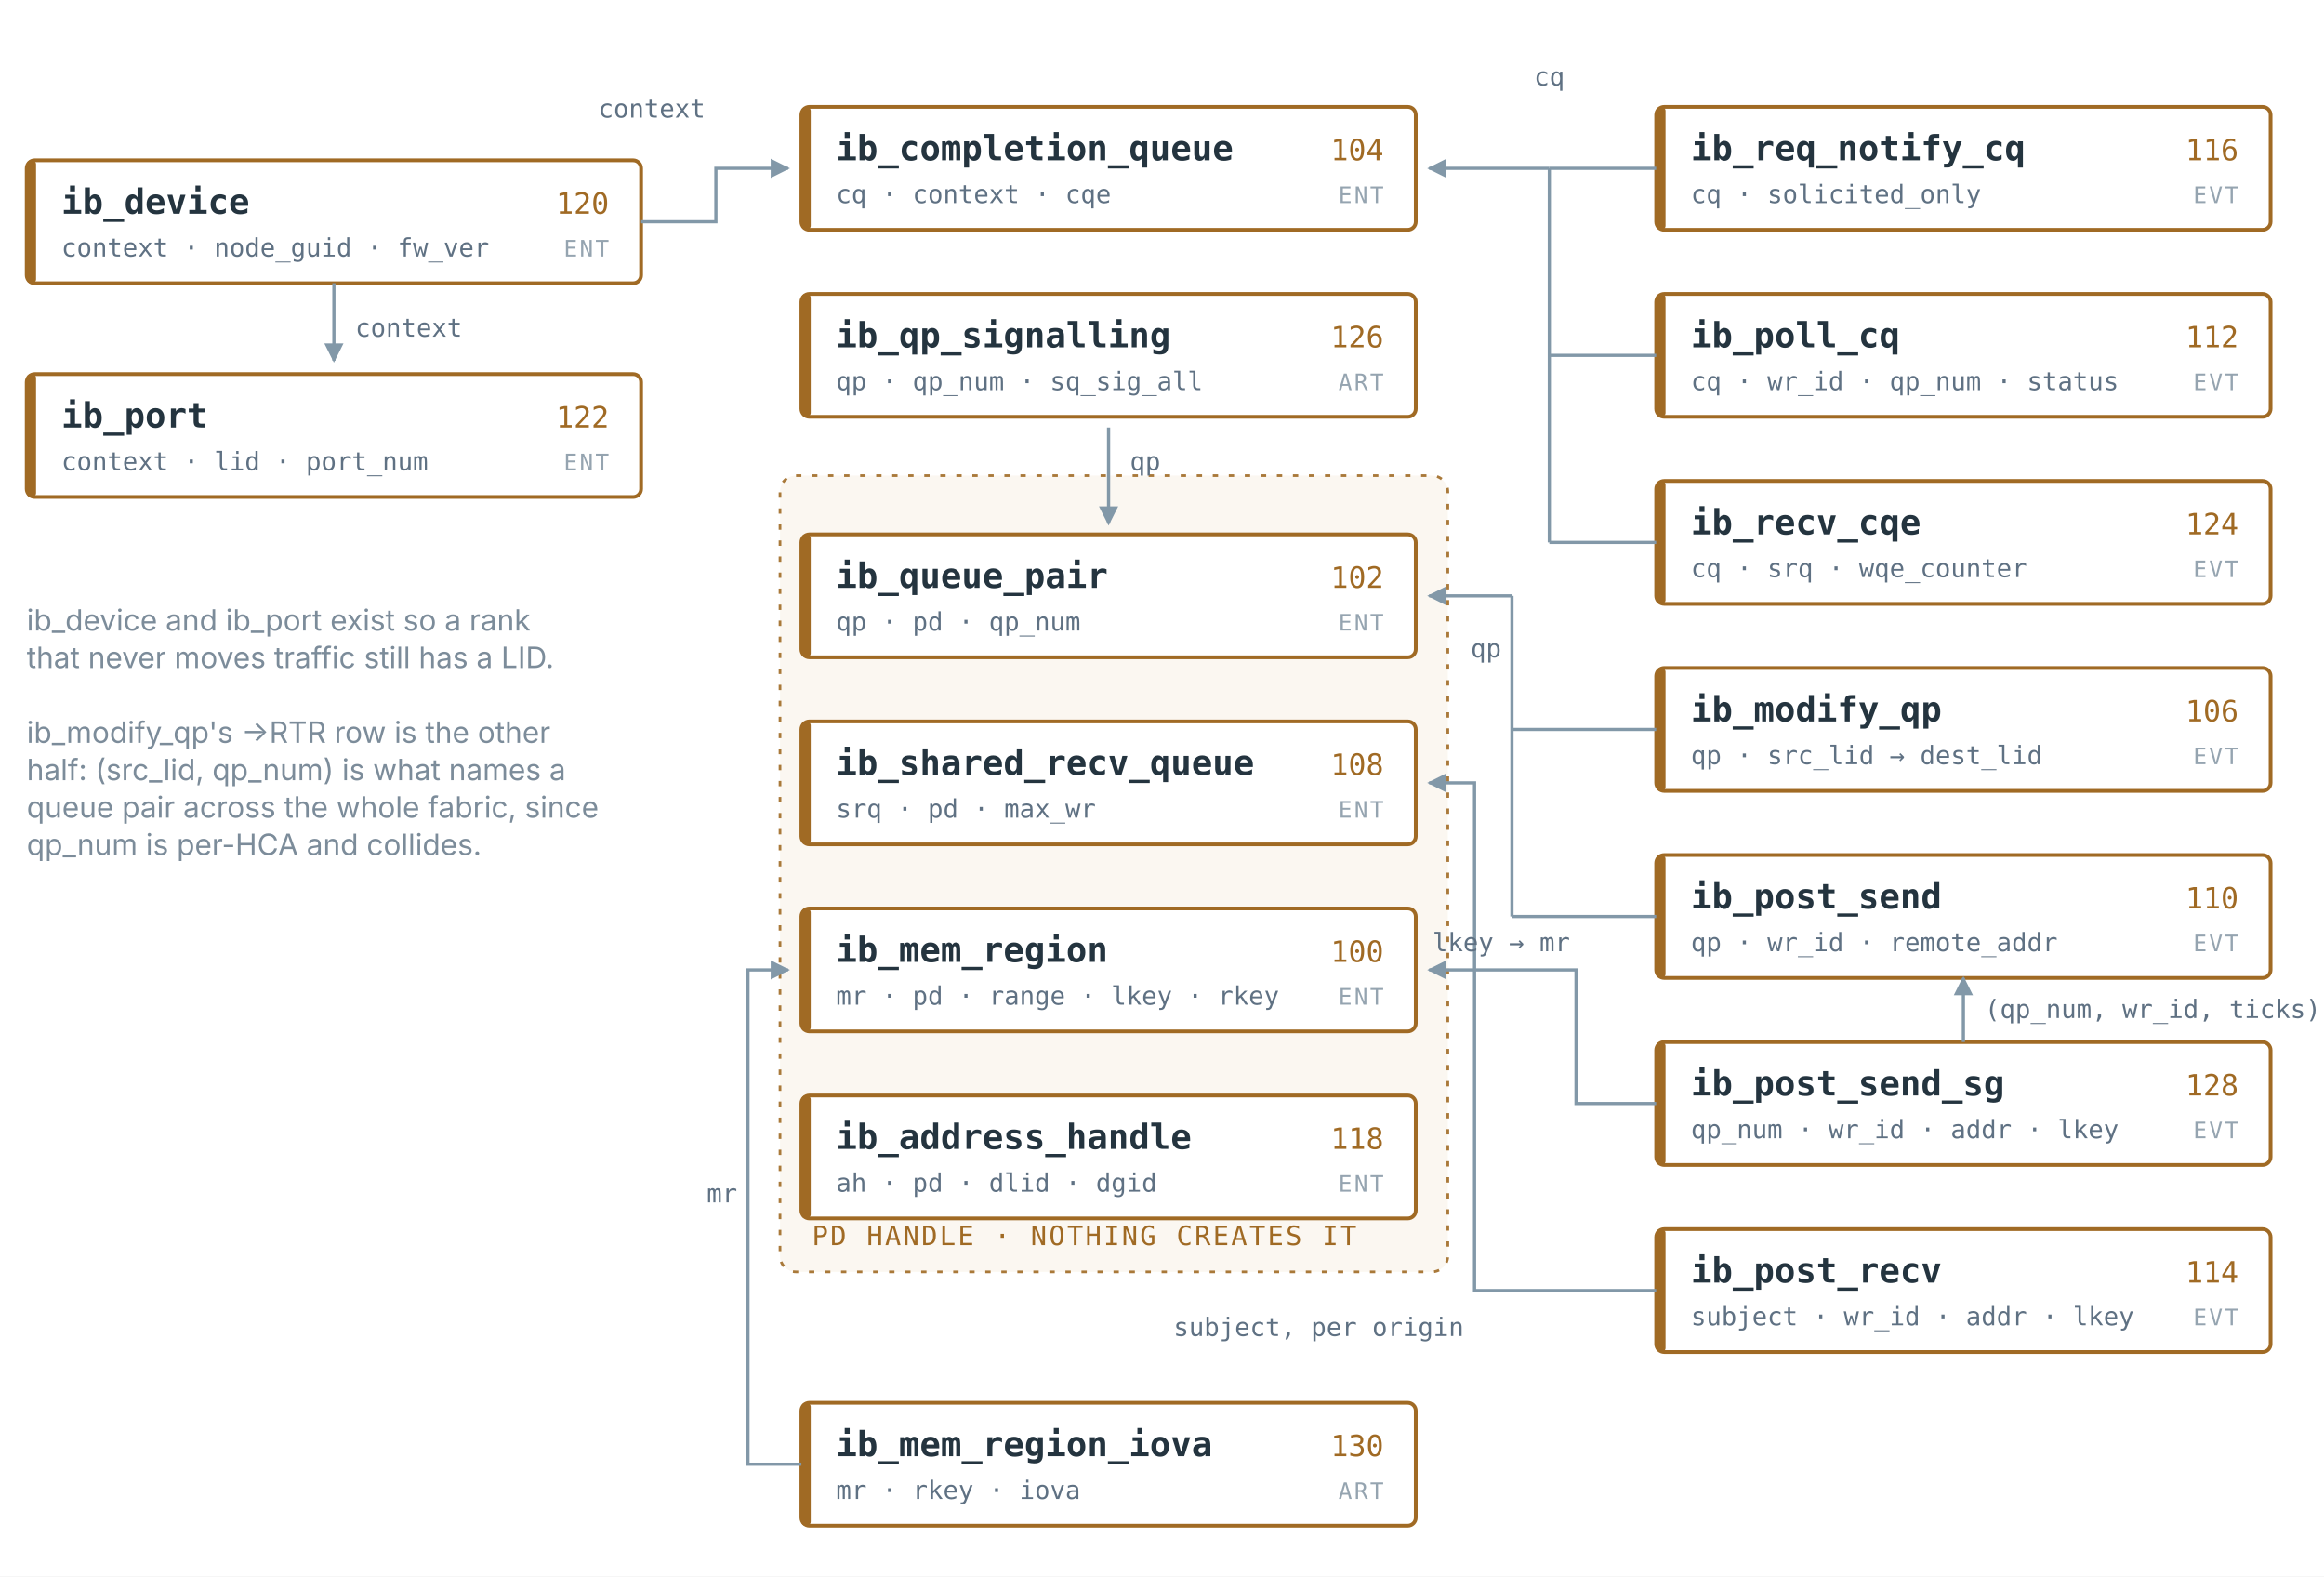
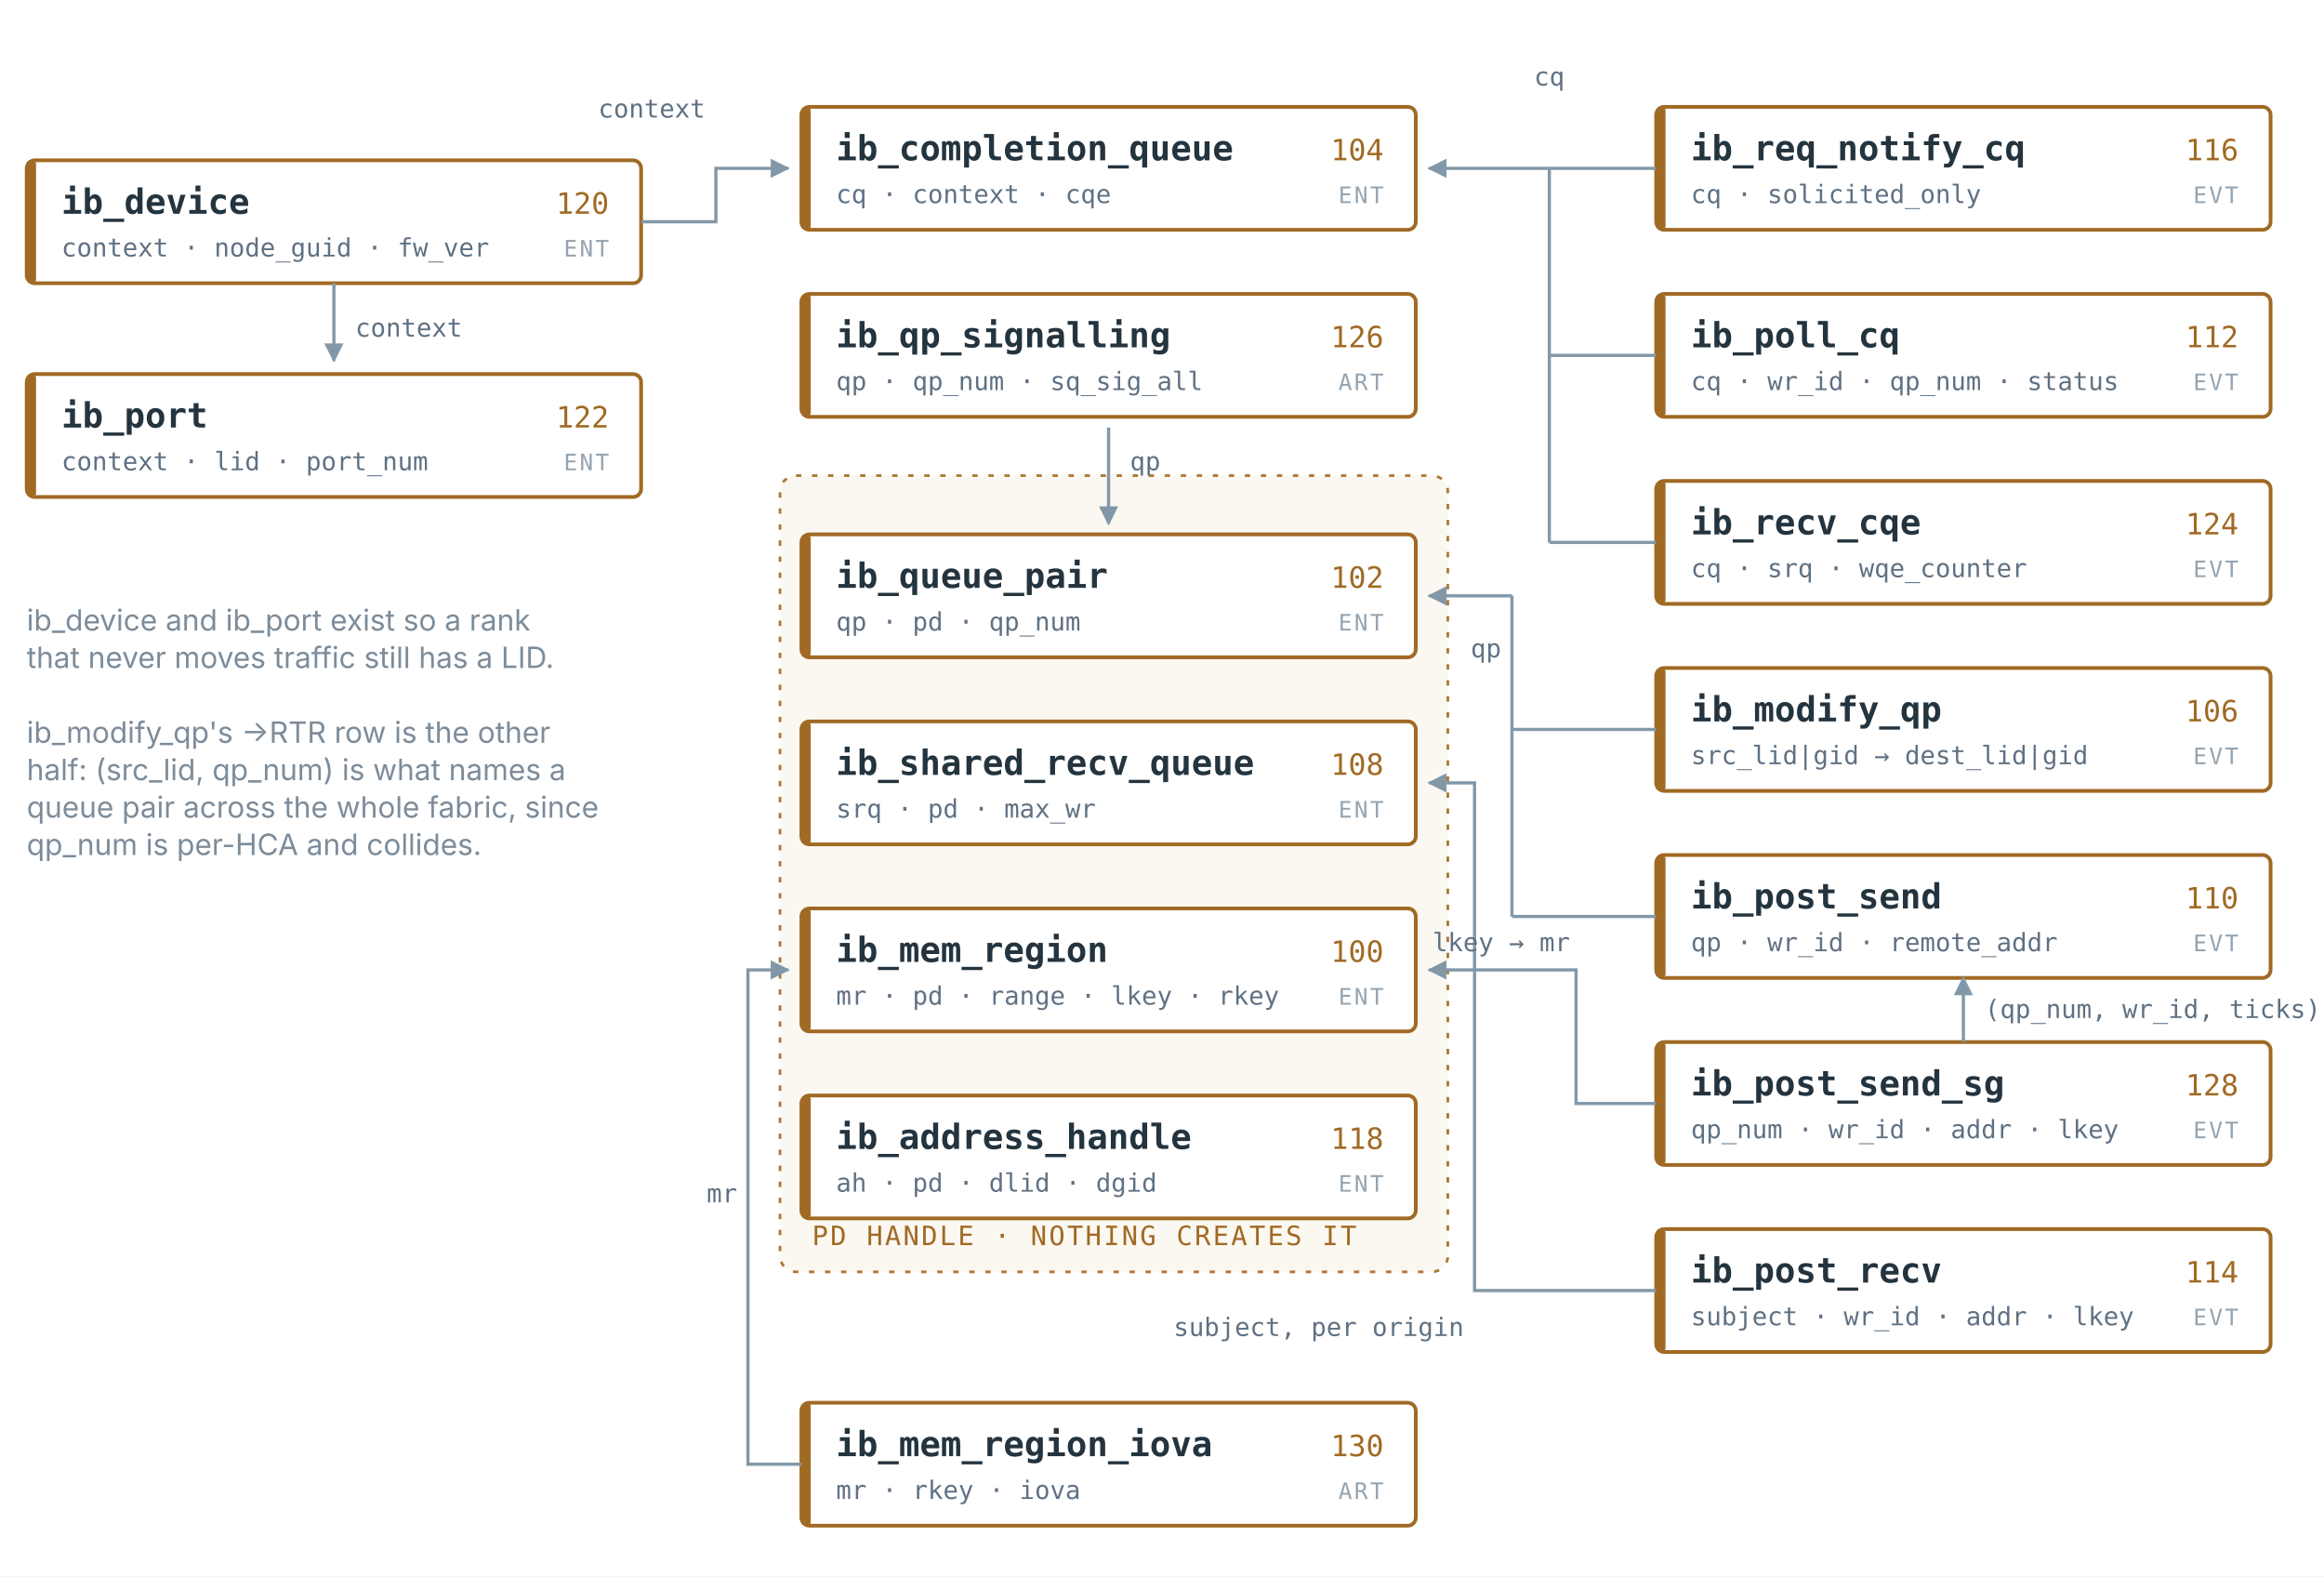
<svg xmlns="http://www.w3.org/2000/svg" viewBox="0 0 870 590" width="1479" height="1003" font-family="Inter, Helvetica Neue, Arial, sans-serif">
  <rect width="870.0" height="590.0" fill="#ffffff" />
  <defs>
    <marker id="ar" viewBox="0 0 10 10" refX="9" refY="5" markerWidth="6" markerHeight="6" orient="auto-start-reverse">
      <path d="M0 0 L10 5 L0 10 z" fill="#8298a8" />
    </marker>
  </defs>
  <g>
    <rect x="292" y="178" width="250" height="298" rx="6" fill="#fbf6ef" stroke="#a06a24" stroke-width="1" stroke-dasharray="2 4" opacity="0.9" />
    <text x="304" y="466" fill="#a06a24" font-family="ui-monospace, SFMono-Regular, Menlo, monospace" font-size="10" letter-spacing="0.8">PD HANDLE · NOTHING CREATES IT</text>
  </g>
  <g>
    <rect x="10" y="60" width="230" height="46" rx="3" fill="#ffffff" stroke="#a06a24" stroke-width="1.4" />
    <rect x="10" y="60" width="3.5" height="46" rx="1.5" fill="#a06a24" />
    <text x="23" y="80" font-family="ui-monospace, SFMono-Regular, Menlo, monospace" font-size="13" font-weight="600" fill="#24343f">ib_device</text>
    <text x="23" y="96" font-family="ui-monospace, SFMono-Regular, Menlo, monospace" font-size="9.5" fill="#5f7183">context · node_guid · fw_ver</text>
    <text x="228" y="80" fill="#a06a24" font-family="ui-monospace, SFMono-Regular, Menlo, monospace" font-size="11" font-weight="500" text-anchor="end">120</text>
    <text x="228" y="96" font-family="ui-monospace, SFMono-Regular, Menlo, monospace" font-size="8.5" letter-spacing="0.8" fill="#95a4b0" text-anchor="end">ENT</text>
  </g>
  <g>
    <rect x="10" y="140" width="230" height="46" rx="3" fill="#ffffff" stroke="#a06a24" stroke-width="1.4" />
    <rect x="10" y="140" width="3.5" height="46" rx="1.5" fill="#a06a24" />
    <text x="23" y="160" font-family="ui-monospace, SFMono-Regular, Menlo, monospace" font-size="13" font-weight="600" fill="#24343f">ib_port</text>
    <text x="23" y="176" font-family="ui-monospace, SFMono-Regular, Menlo, monospace" font-size="9.5" fill="#5f7183">context · lid · port_num</text>
    <text x="228" y="160" fill="#a06a24" font-family="ui-monospace, SFMono-Regular, Menlo, monospace" font-size="11" font-weight="500" text-anchor="end">122</text>
    <text x="228" y="176" font-family="ui-monospace, SFMono-Regular, Menlo, monospace" font-size="8.5" letter-spacing="0.8" fill="#95a4b0" text-anchor="end">ENT</text>
  </g>
  <g>
    <rect x="300" y="40" width="230" height="46" rx="3" fill="#ffffff" stroke="#a06a24" stroke-width="1.4" />
    <rect x="300" y="40" width="3.5" height="46" rx="1.5" fill="#a06a24" />
    <text x="313" y="60" font-family="ui-monospace, SFMono-Regular, Menlo, monospace" font-size="13" font-weight="600" fill="#24343f">ib_completion_queue</text>
    <text x="313" y="76" font-family="ui-monospace, SFMono-Regular, Menlo, monospace" font-size="9.5" fill="#5f7183">cq · context · cqe</text>
    <text x="518" y="60" fill="#a06a24" font-family="ui-monospace, SFMono-Regular, Menlo, monospace" font-size="11" font-weight="500" text-anchor="end">104</text>
    <text x="518" y="76" font-family="ui-monospace, SFMono-Regular, Menlo, monospace" font-size="8.5" letter-spacing="0.8" fill="#95a4b0" text-anchor="end">ENT</text>
  </g>
  <g>
    <rect x="300" y="110" width="230" height="46" rx="3" fill="#ffffff" stroke="#a06a24" stroke-width="1.4" />
    <rect x="300" y="110" width="3.5" height="46" rx="1.5" fill="#a06a24" />
    <text x="313" y="130" font-family="ui-monospace, SFMono-Regular, Menlo, monospace" font-size="13" font-weight="600" fill="#24343f">ib_qp_signalling</text>
    <text x="313" y="146" font-family="ui-monospace, SFMono-Regular, Menlo, monospace" font-size="9.5" fill="#5f7183">qp · qp_num · sq_sig_all</text>
    <text x="518" y="130" fill="#a06a24" font-family="ui-monospace, SFMono-Regular, Menlo, monospace" font-size="11" font-weight="500" text-anchor="end">126</text>
    <text x="518" y="146" font-family="ui-monospace, SFMono-Regular, Menlo, monospace" font-size="8.5" letter-spacing="0.8" fill="#95a4b0" text-anchor="end">ART</text>
  </g>
  <g>
    <rect x="300" y="200" width="230" height="46" rx="3" fill="#ffffff" stroke="#a06a24" stroke-width="1.4" />
    <rect x="300" y="200" width="3.5" height="46" rx="1.5" fill="#a06a24" />
    <text x="313" y="220" font-family="ui-monospace, SFMono-Regular, Menlo, monospace" font-size="13" font-weight="600" fill="#24343f">ib_queue_pair</text>
    <text x="313" y="236" font-family="ui-monospace, SFMono-Regular, Menlo, monospace" font-size="9.5" fill="#5f7183">qp · pd · qp_num</text>
    <text x="518" y="220" fill="#a06a24" font-family="ui-monospace, SFMono-Regular, Menlo, monospace" font-size="11" font-weight="500" text-anchor="end">102</text>
    <text x="518" y="236" font-family="ui-monospace, SFMono-Regular, Menlo, monospace" font-size="8.5" letter-spacing="0.8" fill="#95a4b0" text-anchor="end">ENT</text>
  </g>
  <g>
    <rect x="300" y="270" width="230" height="46" rx="3" fill="#ffffff" stroke="#a06a24" stroke-width="1.4" />
    <rect x="300" y="270" width="3.5" height="46" rx="1.5" fill="#a06a24" />
    <text x="313" y="290" font-family="ui-monospace, SFMono-Regular, Menlo, monospace" font-size="13" font-weight="600" fill="#24343f">ib_shared_recv_queue</text>
    <text x="313" y="306" font-family="ui-monospace, SFMono-Regular, Menlo, monospace" font-size="9.5" fill="#5f7183">srq · pd · max_wr</text>
    <text x="518" y="290" fill="#a06a24" font-family="ui-monospace, SFMono-Regular, Menlo, monospace" font-size="11" font-weight="500" text-anchor="end">108</text>
    <text x="518" y="306" font-family="ui-monospace, SFMono-Regular, Menlo, monospace" font-size="8.5" letter-spacing="0.8" fill="#95a4b0" text-anchor="end">ENT</text>
  </g>
  <g>
    <rect x="300" y="340" width="230" height="46" rx="3" fill="#ffffff" stroke="#a06a24" stroke-width="1.4" />
    <rect x="300" y="340" width="3.5" height="46" rx="1.5" fill="#a06a24" />
    <text x="313" y="360" font-family="ui-monospace, SFMono-Regular, Menlo, monospace" font-size="13" font-weight="600" fill="#24343f">ib_mem_region</text>
    <text x="313" y="376" font-family="ui-monospace, SFMono-Regular, Menlo, monospace" font-size="9.5" fill="#5f7183">mr · pd · range · lkey · rkey</text>
    <text x="518" y="360" fill="#a06a24" font-family="ui-monospace, SFMono-Regular, Menlo, monospace" font-size="11" font-weight="500" text-anchor="end">100</text>
    <text x="518" y="376" font-family="ui-monospace, SFMono-Regular, Menlo, monospace" font-size="8.5" letter-spacing="0.8" fill="#95a4b0" text-anchor="end">ENT</text>
  </g>
  <g>
    <rect x="300" y="410" width="230" height="46" rx="3" fill="#ffffff" stroke="#a06a24" stroke-width="1.4" />
    <rect x="300" y="410" width="3.5" height="46" rx="1.5" fill="#a06a24" />
    <text x="313" y="430" font-family="ui-monospace, SFMono-Regular, Menlo, monospace" font-size="13" font-weight="600" fill="#24343f">ib_address_handle</text>
    <text x="313" y="446" font-family="ui-monospace, SFMono-Regular, Menlo, monospace" font-size="9.5" fill="#5f7183">ah · pd · dlid · dgid</text>
    <text x="518" y="430" fill="#a06a24" font-family="ui-monospace, SFMono-Regular, Menlo, monospace" font-size="11" font-weight="500" text-anchor="end">118</text>
    <text x="518" y="446" font-family="ui-monospace, SFMono-Regular, Menlo, monospace" font-size="8.5" letter-spacing="0.8" fill="#95a4b0" text-anchor="end">ENT</text>
  </g>
  <g>
    <rect x="300" y="525" width="230" height="46" rx="3" fill="#ffffff" stroke="#a06a24" stroke-width="1.4" />
    <rect x="300" y="525" width="3.5" height="46" rx="1.5" fill="#a06a24" />
    <text x="313" y="545" font-family="ui-monospace, SFMono-Regular, Menlo, monospace" font-size="13" font-weight="600" fill="#24343f">ib_mem_region_iova</text>
    <text x="313" y="561" font-family="ui-monospace, SFMono-Regular, Menlo, monospace" font-size="9.5" fill="#5f7183">mr · rkey · iova</text>
    <text x="518" y="545" fill="#a06a24" font-family="ui-monospace, SFMono-Regular, Menlo, monospace" font-size="11" font-weight="500" text-anchor="end">130</text>
    <text x="518" y="561" font-family="ui-monospace, SFMono-Regular, Menlo, monospace" font-size="8.5" letter-spacing="0.8" fill="#95a4b0" text-anchor="end">ART</text>
  </g>
  <g>
    <rect x="620" y="40" width="230" height="46" rx="3" fill="#ffffff" stroke="#a06a24" stroke-width="1.4" />
    <rect x="620" y="40" width="3.5" height="46" rx="1.5" fill="#a06a24" />
    <text x="633" y="60" font-family="ui-monospace, SFMono-Regular, Menlo, monospace" font-size="13" font-weight="600" fill="#24343f">ib_req_notify_cq</text>
    <text x="633" y="76" font-family="ui-monospace, SFMono-Regular, Menlo, monospace" font-size="9.5" fill="#5f7183">cq · solicited_only</text>
    <text x="838" y="60" fill="#a06a24" font-family="ui-monospace, SFMono-Regular, Menlo, monospace" font-size="11" font-weight="500" text-anchor="end">116</text>
    <text x="838" y="76" font-family="ui-monospace, SFMono-Regular, Menlo, monospace" font-size="8.5" letter-spacing="0.8" fill="#95a4b0" text-anchor="end">EVT</text>
  </g>
  <g>
    <rect x="620" y="110" width="230" height="46" rx="3" fill="#ffffff" stroke="#a06a24" stroke-width="1.4" />
    <rect x="620" y="110" width="3.5" height="46" rx="1.5" fill="#a06a24" />
    <text x="633" y="130" font-family="ui-monospace, SFMono-Regular, Menlo, monospace" font-size="13" font-weight="600" fill="#24343f">ib_poll_cq</text>
    <text x="633" y="146" font-family="ui-monospace, SFMono-Regular, Menlo, monospace" font-size="9.5" fill="#5f7183">cq · wr_id · qp_num · status</text>
    <text x="838" y="130" fill="#a06a24" font-family="ui-monospace, SFMono-Regular, Menlo, monospace" font-size="11" font-weight="500" text-anchor="end">112</text>
    <text x="838" y="146" font-family="ui-monospace, SFMono-Regular, Menlo, monospace" font-size="8.5" letter-spacing="0.8" fill="#95a4b0" text-anchor="end">EVT</text>
  </g>
  <g>
    <rect x="620" y="180" width="230" height="46" rx="3" fill="#ffffff" stroke="#a06a24" stroke-width="1.4" />
    <rect x="620" y="180" width="3.5" height="46" rx="1.5" fill="#a06a24" />
    <text x="633" y="200" font-family="ui-monospace, SFMono-Regular, Menlo, monospace" font-size="13" font-weight="600" fill="#24343f">ib_recv_cqe</text>
    <text x="633" y="216" font-family="ui-monospace, SFMono-Regular, Menlo, monospace" font-size="9.5" fill="#5f7183">cq · srq · wqe_counter</text>
    <text x="838" y="200" fill="#a06a24" font-family="ui-monospace, SFMono-Regular, Menlo, monospace" font-size="11" font-weight="500" text-anchor="end">124</text>
    <text x="838" y="216" font-family="ui-monospace, SFMono-Regular, Menlo, monospace" font-size="8.5" letter-spacing="0.8" fill="#95a4b0" text-anchor="end">EVT</text>
  </g>
  <g>
    <rect x="620" y="250" width="230" height="46" rx="3" fill="#ffffff" stroke="#a06a24" stroke-width="1.4" />
    <rect x="620" y="250" width="3.5" height="46" rx="1.5" fill="#a06a24" />
    <text x="633" y="270" font-family="ui-monospace, SFMono-Regular, Menlo, monospace" font-size="13" font-weight="600" fill="#24343f">ib_modify_qp</text>
-     <text x="633" y="286" font-family="ui-monospace, SFMono-Regular, Menlo, monospace" font-size="9.5" fill="#5f7183">qp · src_lid → dest_lid</text>
+     <text x="633" y="286" font-family="ui-monospace, SFMono-Regular, Menlo, monospace" font-size="9.5" fill="#5f7183">src_lid|gid → dest_lid|gid</text>
    <text x="838" y="270" fill="#a06a24" font-family="ui-monospace, SFMono-Regular, Menlo, monospace" font-size="11" font-weight="500" text-anchor="end">106</text>
    <text x="838" y="286" font-family="ui-monospace, SFMono-Regular, Menlo, monospace" font-size="8.5" letter-spacing="0.8" fill="#95a4b0" text-anchor="end">EVT</text>
  </g>
  <g>
    <rect x="620" y="320" width="230" height="46" rx="3" fill="#ffffff" stroke="#a06a24" stroke-width="1.4" />
    <rect x="620" y="320" width="3.5" height="46" rx="1.5" fill="#a06a24" />
    <text x="633" y="340" font-family="ui-monospace, SFMono-Regular, Menlo, monospace" font-size="13" font-weight="600" fill="#24343f">ib_post_send</text>
    <text x="633" y="356" font-family="ui-monospace, SFMono-Regular, Menlo, monospace" font-size="9.5" fill="#5f7183">qp · wr_id · remote_addr</text>
    <text x="838" y="340" fill="#a06a24" font-family="ui-monospace, SFMono-Regular, Menlo, monospace" font-size="11" font-weight="500" text-anchor="end">110</text>
    <text x="838" y="356" font-family="ui-monospace, SFMono-Regular, Menlo, monospace" font-size="8.5" letter-spacing="0.8" fill="#95a4b0" text-anchor="end">EVT</text>
  </g>
  <g>
    <rect x="620" y="390" width="230" height="46" rx="3" fill="#ffffff" stroke="#a06a24" stroke-width="1.4" />
    <rect x="620" y="390" width="3.5" height="46" rx="1.5" fill="#a06a24" />
    <text x="633" y="410" font-family="ui-monospace, SFMono-Regular, Menlo, monospace" font-size="13" font-weight="600" fill="#24343f">ib_post_send_sg</text>
    <text x="633" y="426" font-family="ui-monospace, SFMono-Regular, Menlo, monospace" font-size="9.5" fill="#5f7183">qp_num · wr_id · addr · lkey</text>
    <text x="838" y="410" fill="#a06a24" font-family="ui-monospace, SFMono-Regular, Menlo, monospace" font-size="11" font-weight="500" text-anchor="end">128</text>
    <text x="838" y="426" font-family="ui-monospace, SFMono-Regular, Menlo, monospace" font-size="8.5" letter-spacing="0.8" fill="#95a4b0" text-anchor="end">EVT</text>
  </g>
  <g>
    <rect x="620" y="460" width="230" height="46" rx="3" fill="#ffffff" stroke="#a06a24" stroke-width="1.4" />
    <rect x="620" y="460" width="3.5" height="46" rx="1.5" fill="#a06a24" />
    <text x="633" y="480" font-family="ui-monospace, SFMono-Regular, Menlo, monospace" font-size="13" font-weight="600" fill="#24343f">ib_post_recv</text>
    <text x="633" y="496" font-family="ui-monospace, SFMono-Regular, Menlo, monospace" font-size="9.5" fill="#5f7183">subject · wr_id · addr · lkey</text>
    <text x="838" y="480" fill="#a06a24" font-family="ui-monospace, SFMono-Regular, Menlo, monospace" font-size="11" font-weight="500" text-anchor="end">114</text>
    <text x="838" y="496" font-family="ui-monospace, SFMono-Regular, Menlo, monospace" font-size="8.5" letter-spacing="0.8" fill="#95a4b0" text-anchor="end">EVT</text>
  </g>
  <path d="M125 106 V135" fill="none" stroke="#8298a8" stroke-width="1.2" marker-end="url(#ar)" />
  <text x="133" y="126" text-anchor="start" font-family="ui-monospace, SFMono-Regular, Menlo, monospace" font-size="9.5" fill="#5f7183">context</text>
  <path d="M240 83 H268 V63 H295" fill="none" stroke="#8298a8" stroke-width="1.2" marker-end="url(#ar)" />
  <text x="264" y="44" text-anchor="end" font-family="ui-monospace, SFMono-Regular, Menlo, monospace" font-size="9.5" fill="#5f7183">context</text>
  <path d="M620 63 H580" fill="none" stroke="#8298a8" stroke-width="1.2" />
  <path d="M620 133 H580" fill="none" stroke="#8298a8" stroke-width="1.2" />
  <path d="M620 203 H580" fill="none" stroke="#8298a8" stroke-width="1.2" />
  <path d="M580 63 V203" fill="none" stroke="#8298a8" stroke-width="1.2" />
  <path d="M580 63 H535" fill="none" stroke="#8298a8" stroke-width="1.2" marker-end="url(#ar)" />
  <text x="580" y="32" text-anchor="middle" font-family="ui-monospace, SFMono-Regular, Menlo, monospace" font-size="9.5" fill="#5f7183">cq</text>
  <path d="M620 273 H566" fill="none" stroke="#8298a8" stroke-width="1.2" />
  <path d="M620 343 H566" fill="none" stroke="#8298a8" stroke-width="1.2" />
  <path d="M566 223 V343" fill="none" stroke="#8298a8" stroke-width="1.2" />
  <path d="M566 223 H535" fill="none" stroke="#8298a8" stroke-width="1.2" marker-end="url(#ar)" />
  <text x="562" y="246" text-anchor="end" font-family="ui-monospace, SFMono-Regular, Menlo, monospace" font-size="9.5" fill="#5f7183">qp</text>
  <path d="M620 483 H552 V293 H535" fill="none" stroke="#8298a8" stroke-width="1.2" marker-end="url(#ar)" />
  <text x="548" y="500" text-anchor="end" font-family="ui-monospace, SFMono-Regular, Menlo, monospace" font-size="9.5" fill="#5f7183">subject, per origin</text>
  <path d="M415 160 V196" fill="none" stroke="#8298a8" stroke-width="1.2" marker-end="url(#ar)" />
  <text x="423" y="176" text-anchor="start" font-family="ui-monospace, SFMono-Regular, Menlo, monospace" font-size="9.5" fill="#5f7183">qp</text>
  <path d="M620 413 H590 V363 H535" fill="none" stroke="#8298a8" stroke-width="1.2" marker-end="url(#ar)" />
  <text x="562" y="356" text-anchor="middle" font-family="ui-monospace, SFMono-Regular, Menlo, monospace" font-size="9.5" fill="#5f7183">lkey → mr</text>
  <path d="M300 548 H280 V363 H295" fill="none" stroke="#8298a8" stroke-width="1.2" marker-end="url(#ar)" />
  <text x="276" y="450" text-anchor="end" font-family="ui-monospace, SFMono-Regular, Menlo, monospace" font-size="9.5" fill="#5f7183">mr</text>
  <path d="M735 390 V366" fill="none" stroke="#8298a8" stroke-width="1.2" marker-end="url(#ar)" />
  <text x="743" y="381" text-anchor="start" font-family="ui-monospace, SFMono-Regular, Menlo, monospace" font-size="9.5" fill="#5f7183">(qp_num, wr_id, ticks)</text>
  <text x="10" y="236" text-anchor="start" font-family="Inter, Helvetica Neue, Arial, sans-serif" font-size="11" fill="#7c8c9a">ib_device and ib_port exist so a rank</text>
  <text x="10" y="250" text-anchor="start" font-family="Inter, Helvetica Neue, Arial, sans-serif" font-size="11" fill="#7c8c9a">that never moves traffic still has a LID.</text>
  <text x="10" y="278" text-anchor="start" font-family="Inter, Helvetica Neue, Arial, sans-serif" font-size="11" fill="#7c8c9a">ib_modify_qp's →RTR row is the other</text>
  <text x="10" y="292" text-anchor="start" font-family="Inter, Helvetica Neue, Arial, sans-serif" font-size="11" fill="#7c8c9a">half: (src_lid, qp_num) is what names a</text>
  <text x="10" y="306" text-anchor="start" font-family="Inter, Helvetica Neue, Arial, sans-serif" font-size="11" fill="#7c8c9a">queue pair across the whole fabric, since</text>
  <text x="10" y="320" text-anchor="start" font-family="Inter, Helvetica Neue, Arial, sans-serif" font-size="11" fill="#7c8c9a">qp_num is per-HCA and collides.</text>
</svg>
